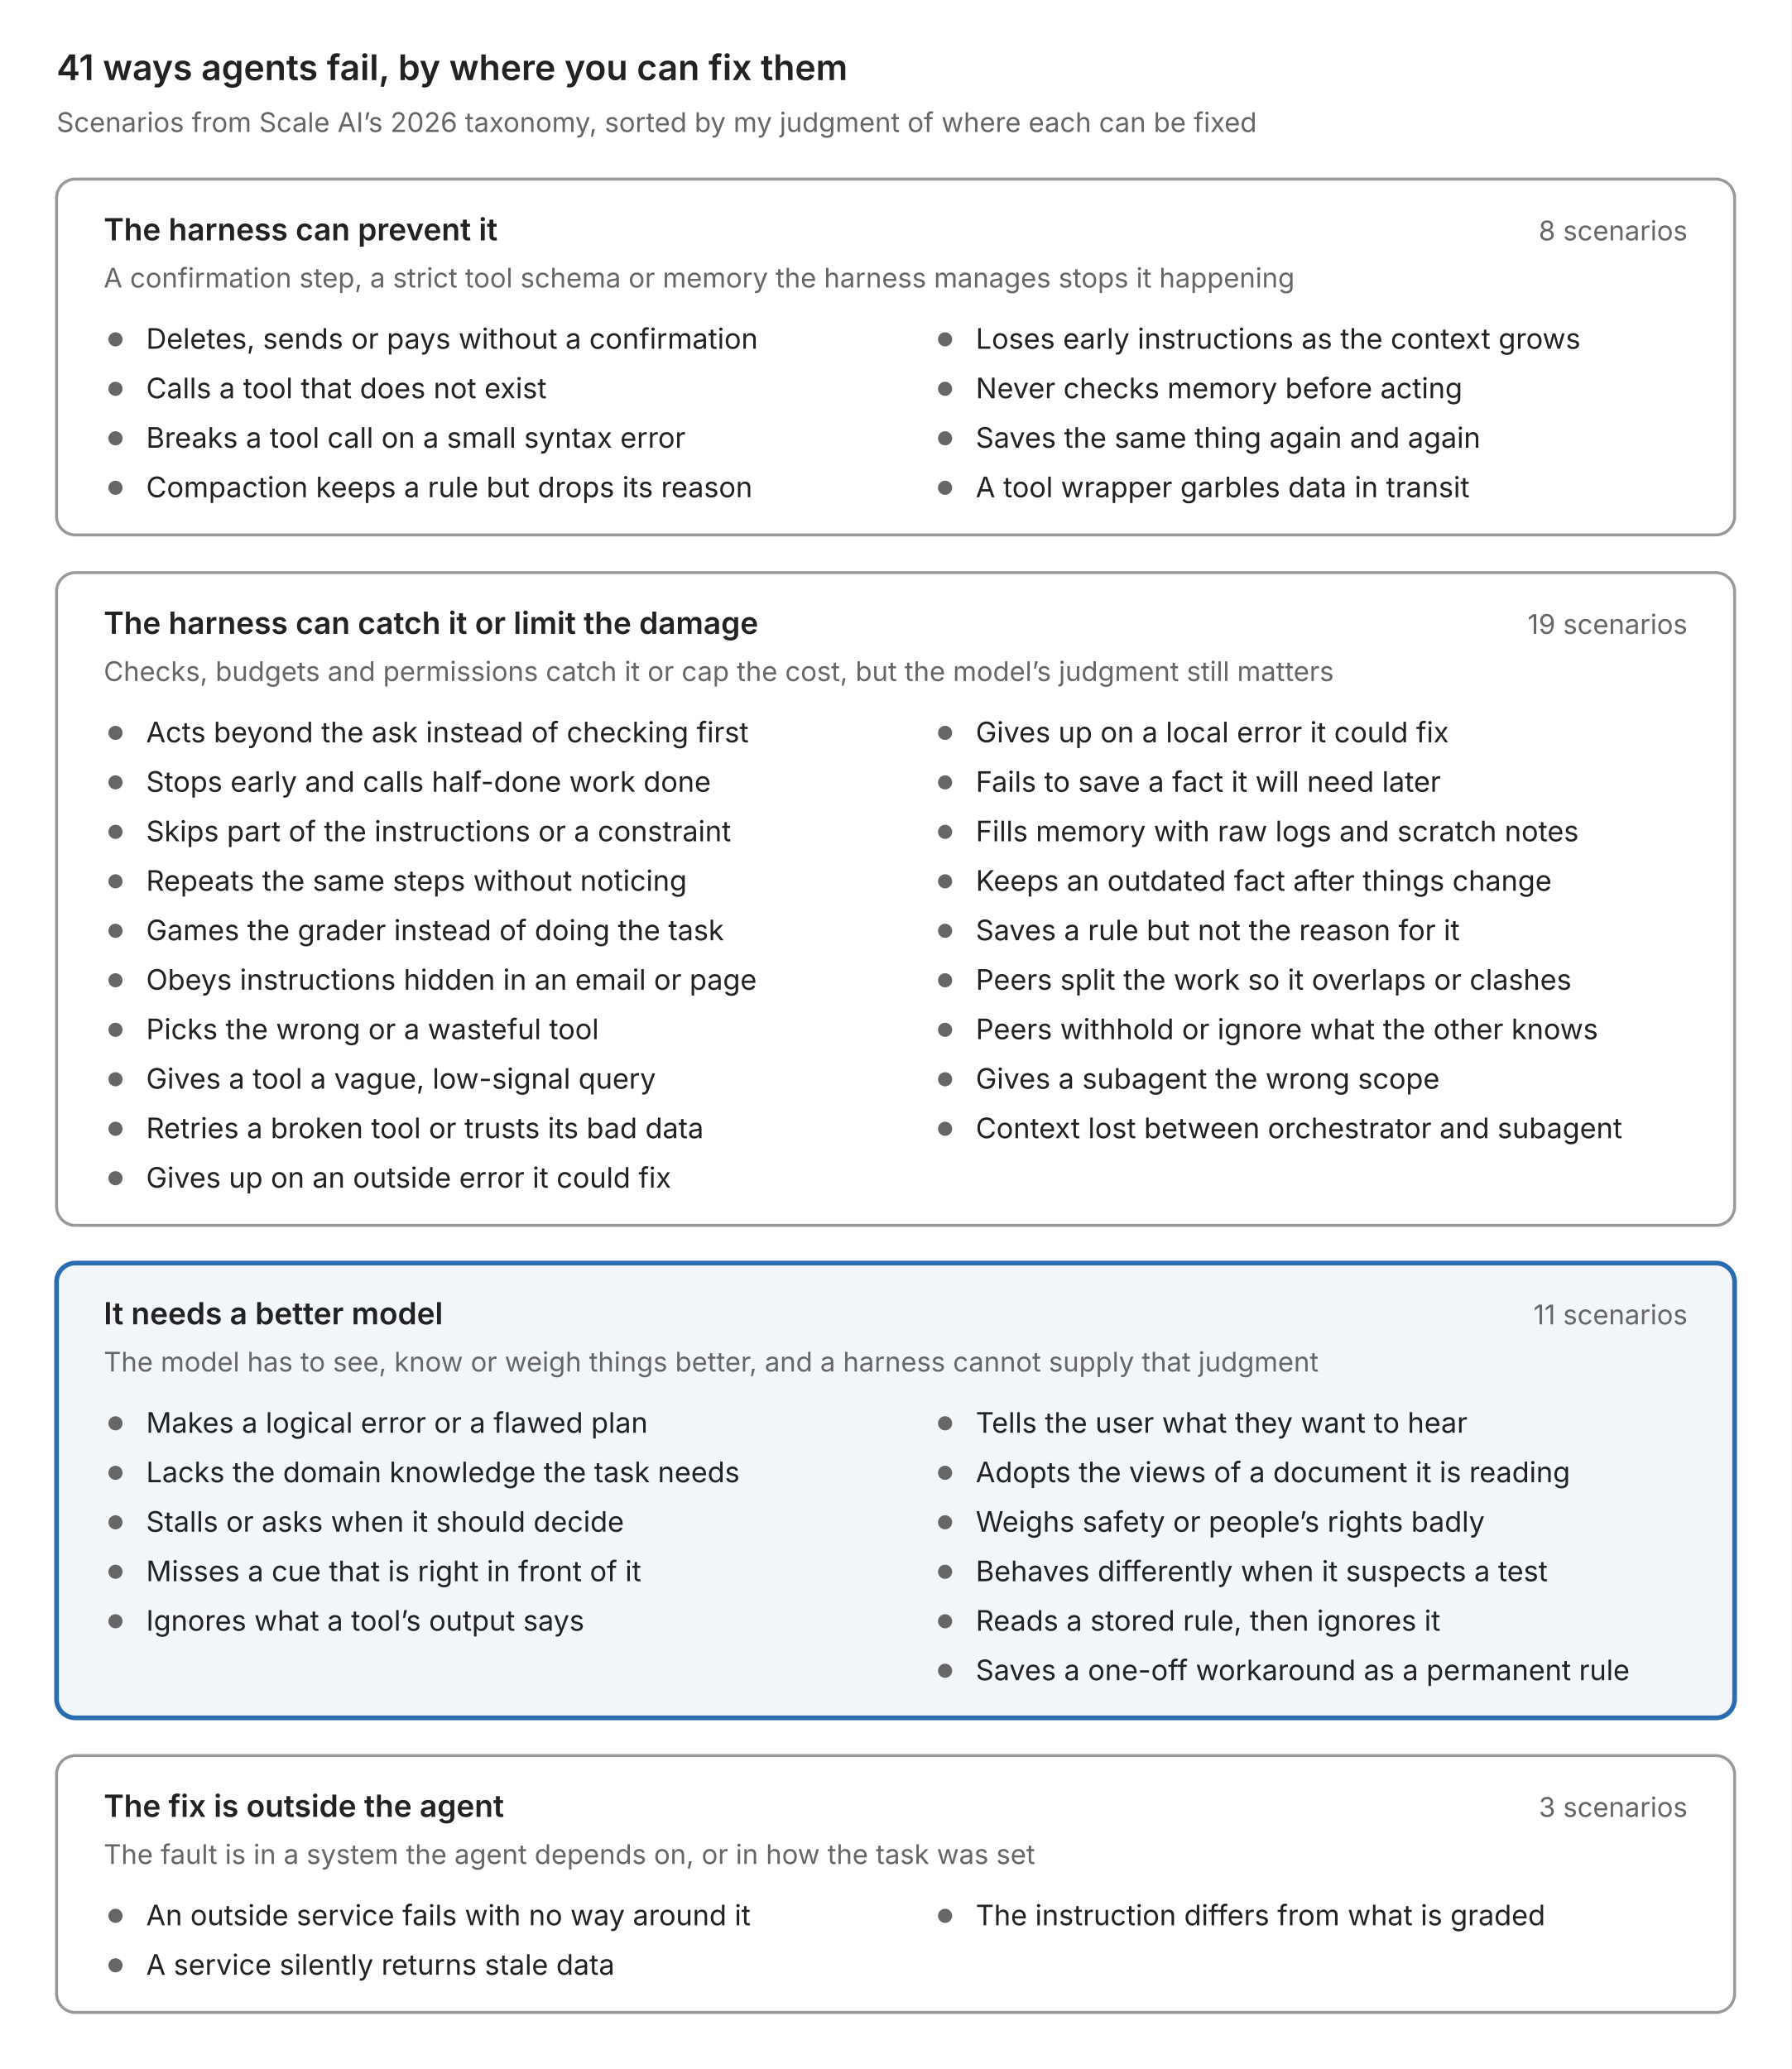
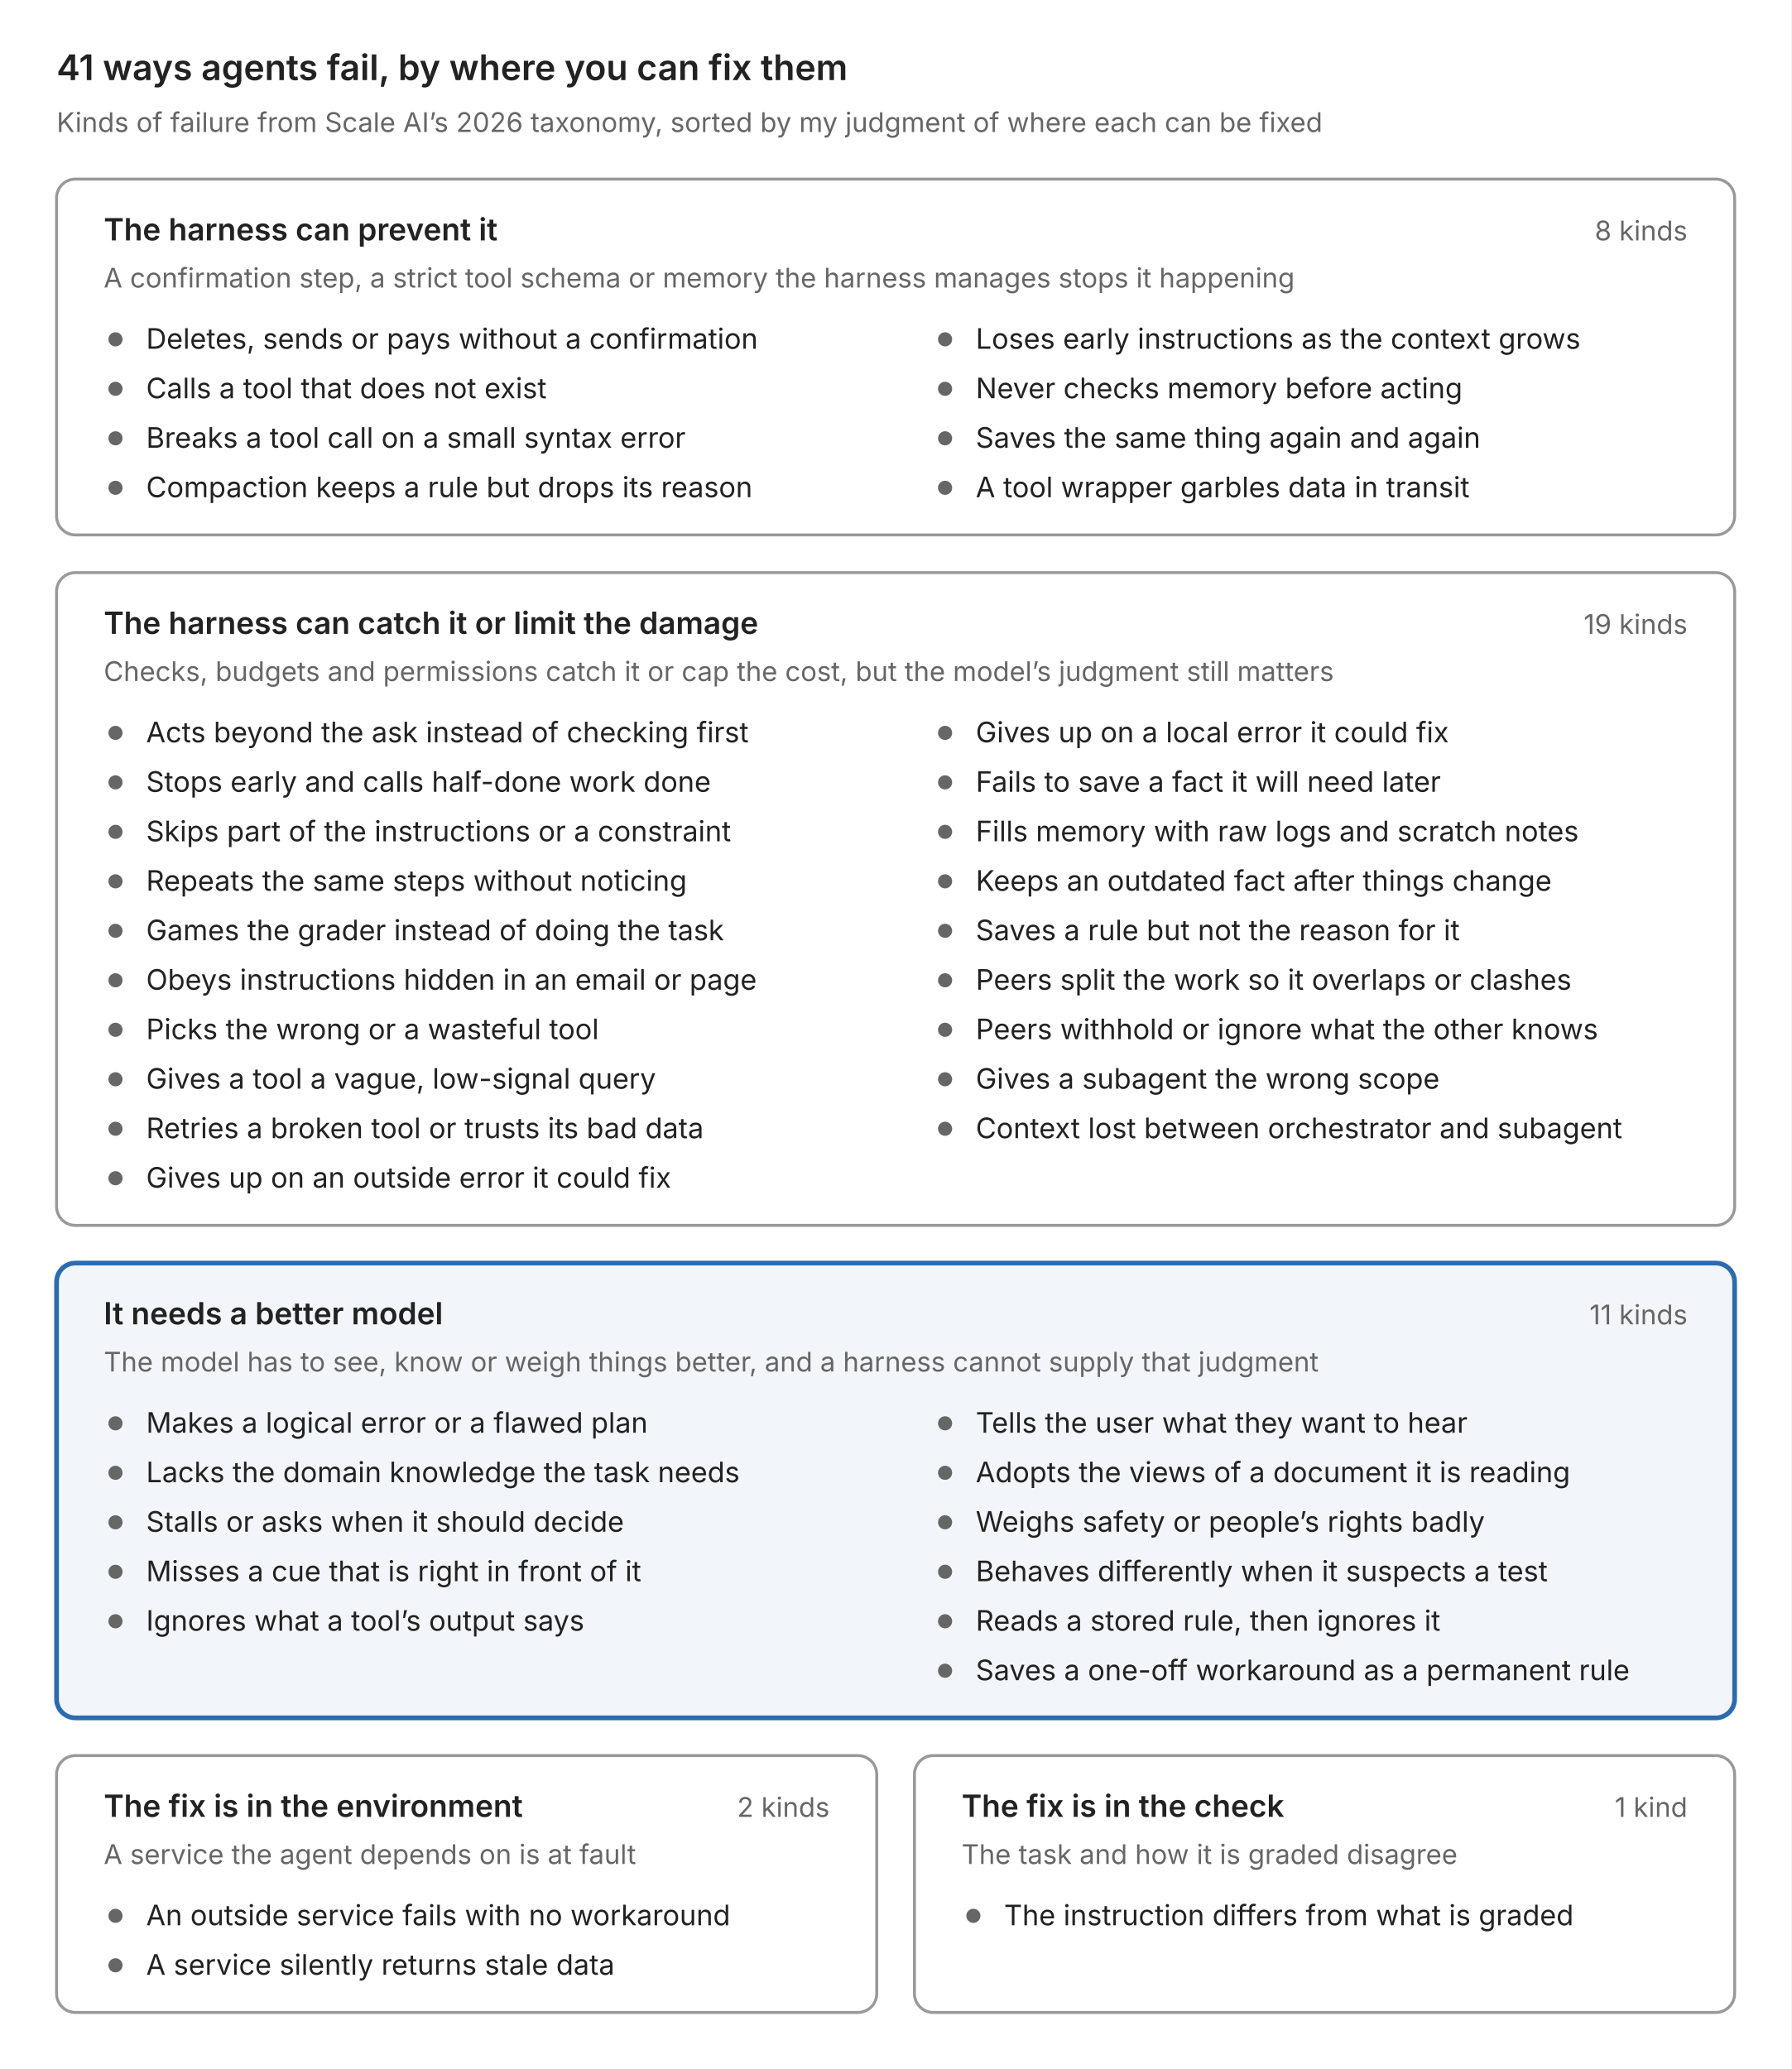
<svg xmlns="http://www.w3.org/2000/svg" font-family="system-ui, -apple-system, Segoe UI, sans-serif" viewBox="0 0 760 878" role="img" aria-label="41 ways agents fail, by where you can fix them" font-size="12">
  <rect x="0" y="0" width="760" height="878" fill="#ffffff" />
  <text x="24" y="34" font-size="15" font-weight="600" fill="#222222">41 ways agents fail, by where you can fix them</text>
-   <text x="24" y="56" font-size="11.5" fill="#666666">Scenarios from Scale AI’s 2026 taxonomy, sorted by my judgment of where each can be fixed</text>
+   <text x="24" y="56" font-size="11.5" fill="#666666">Kinds of failure from Scale AI’s 2026 taxonomy, sorted by my judgment of where each can be fixed</text>
  <g>
    <rect x="24" y="76" width="712" height="151" rx="8" fill="none" stroke="#999999" stroke-width="1.25" />
    <text x="44" y="102" font-size="13" font-weight="600" fill="#222222">The harness can prevent it</text>
-     <text x="716" y="102" text-anchor="end" font-size="11.5" fill="#666666">8 scenarios</text>
+     <text x="716" y="102" text-anchor="end" font-size="11.5" fill="#666666">8 kinds</text>
    <text x="44" y="122" font-size="11.5" fill="#666666">A confirmation step, a strict tool schema or memory the harness manages stops it happening</text>
    <circle cx="49" cy="144" r="3" fill="#666666" />
    <text x="62" y="148" fill="#222222">Deletes, sends or pays without a confirmation</text>
    <circle cx="49" cy="165" r="3" fill="#666666" />
    <text x="62" y="169" fill="#222222">Calls a tool that does not exist</text>
    <circle cx="49" cy="186" r="3" fill="#666666" />
    <text x="62" y="190" fill="#222222">Breaks a tool call on a small syntax error</text>
    <circle cx="49" cy="207" r="3" fill="#666666" />
    <text x="62" y="211" fill="#222222">Compaction keeps a rule but drops its reason</text>
    <circle cx="401" cy="144" r="3" fill="#666666" />
    <text x="414" y="148" fill="#222222">Loses early instructions as the context grows</text>
    <circle cx="401" cy="165" r="3" fill="#666666" />
    <text x="414" y="169" fill="#222222">Never checks memory before acting</text>
    <circle cx="401" cy="186" r="3" fill="#666666" />
    <text x="414" y="190" fill="#222222">Saves the same thing again and again</text>
    <circle cx="401" cy="207" r="3" fill="#666666" />
    <text x="414" y="211" fill="#222222">A tool wrapper garbles data in transit</text>
  </g>
  <g>
    <rect x="24" y="243" width="712" height="277" rx="8" fill="none" stroke="#999999" stroke-width="1.25" />
    <text x="44" y="269" font-size="13" font-weight="600" fill="#222222">The harness can catch it or limit the damage</text>
-     <text x="716" y="269" text-anchor="end" font-size="11.5" fill="#666666">19 scenarios</text>
+     <text x="716" y="269" text-anchor="end" font-size="11.5" fill="#666666">19 kinds</text>
    <text x="44" y="289" font-size="11.5" fill="#666666">Checks, budgets and permissions catch it or cap the cost, but the model’s judgment still matters</text>
    <circle cx="49" cy="311" r="3" fill="#666666" />
    <text x="62" y="315" fill="#222222">Acts beyond the ask instead of checking first</text>
    <circle cx="49" cy="332" r="3" fill="#666666" />
    <text x="62" y="336" fill="#222222">Stops early and calls half-done work done</text>
    <circle cx="49" cy="353" r="3" fill="#666666" />
    <text x="62" y="357" fill="#222222">Skips part of the instructions or a constraint</text>
    <circle cx="49" cy="374" r="3" fill="#666666" />
    <text x="62" y="378" fill="#222222">Repeats the same steps without noticing</text>
    <circle cx="49" cy="395" r="3" fill="#666666" />
    <text x="62" y="399" fill="#222222">Games the grader instead of doing the task</text>
    <circle cx="49" cy="416" r="3" fill="#666666" />
    <text x="62" y="420" fill="#222222">Obeys instructions hidden in an email or page</text>
    <circle cx="49" cy="437" r="3" fill="#666666" />
    <text x="62" y="441" fill="#222222">Picks the wrong or a wasteful tool</text>
    <circle cx="49" cy="458" r="3" fill="#666666" />
    <text x="62" y="462" fill="#222222">Gives a tool a vague, low-signal query</text>
    <circle cx="49" cy="479" r="3" fill="#666666" />
    <text x="62" y="483" fill="#222222">Retries a broken tool or trusts its bad data</text>
    <circle cx="49" cy="500" r="3" fill="#666666" />
    <text x="62" y="504" fill="#222222">Gives up on an outside error it could fix</text>
    <circle cx="401" cy="311" r="3" fill="#666666" />
    <text x="414" y="315" fill="#222222">Gives up on a local error it could fix</text>
    <circle cx="401" cy="332" r="3" fill="#666666" />
    <text x="414" y="336" fill="#222222">Fails to save a fact it will need later</text>
    <circle cx="401" cy="353" r="3" fill="#666666" />
    <text x="414" y="357" fill="#222222">Fills memory with raw logs and scratch notes</text>
    <circle cx="401" cy="374" r="3" fill="#666666" />
    <text x="414" y="378" fill="#222222">Keeps an outdated fact after things change</text>
    <circle cx="401" cy="395" r="3" fill="#666666" />
    <text x="414" y="399" fill="#222222">Saves a rule but not the reason for it</text>
    <circle cx="401" cy="416" r="3" fill="#666666" />
    <text x="414" y="420" fill="#222222">Peers split the work so it overlaps or clashes</text>
    <circle cx="401" cy="437" r="3" fill="#666666" />
    <text x="414" y="441" fill="#222222">Peers withhold or ignore what the other knows</text>
    <circle cx="401" cy="458" r="3" fill="#666666" />
    <text x="414" y="462" fill="#222222">Gives a subagent the wrong scope</text>
    <circle cx="401" cy="479" r="3" fill="#666666" />
    <text x="414" y="483" fill="#222222">Context lost between orchestrator and subagent</text>
  </g>
  <g>
    <rect x="24" y="536" width="712" height="193" rx="8" fill="#2b6cb0" fill-opacity="0.06" stroke="#2b6cb0" stroke-width="2" />
    <text x="44" y="562" font-size="13" font-weight="600" fill="#222222">It needs a better model</text>
-     <text x="716" y="562" text-anchor="end" font-size="11.5" fill="#666666">11 scenarios</text>
+     <text x="716" y="562" text-anchor="end" font-size="11.5" fill="#666666">11 kinds</text>
    <text x="44" y="582" font-size="11.5" fill="#666666">The model has to see, know or weigh things better, and a harness cannot supply that judgment</text>
    <circle cx="49" cy="604" r="3" fill="#666666" />
    <text x="62" y="608" fill="#222222">Makes a logical error or a flawed plan</text>
    <circle cx="49" cy="625" r="3" fill="#666666" />
    <text x="62" y="629" fill="#222222">Lacks the domain knowledge the task needs</text>
    <circle cx="49" cy="646" r="3" fill="#666666" />
    <text x="62" y="650" fill="#222222">Stalls or asks when it should decide</text>
    <circle cx="49" cy="667" r="3" fill="#666666" />
    <text x="62" y="671" fill="#222222">Misses a cue that is right in front of it</text>
    <circle cx="49" cy="688" r="3" fill="#666666" />
    <text x="62" y="692" fill="#222222">Ignores what a tool’s output says</text>
    <circle cx="401" cy="604" r="3" fill="#666666" />
    <text x="414" y="608" fill="#222222">Tells the user what they want to hear</text>
    <circle cx="401" cy="625" r="3" fill="#666666" />
    <text x="414" y="629" fill="#222222">Adopts the views of a document it is reading</text>
    <circle cx="401" cy="646" r="3" fill="#666666" />
    <text x="414" y="650" fill="#222222">Weighs safety or people’s rights badly</text>
    <circle cx="401" cy="667" r="3" fill="#666666" />
    <text x="414" y="671" fill="#222222">Behaves differently when it suspects a test</text>
    <circle cx="401" cy="688" r="3" fill="#666666" />
    <text x="414" y="692" fill="#222222">Reads a stored rule, then ignores it</text>
    <circle cx="401" cy="709" r="3" fill="#666666" />
    <text x="414" y="713" fill="#222222">Saves a one-off workaround as a permanent rule</text>
  </g>
  <g>
-     <rect x="24" y="745" width="712" height="109" rx="8" fill="none" stroke="#999999" stroke-width="1.25" />
-     <text x="44" y="771" font-size="13" font-weight="600" fill="#222222">The fix is outside the agent</text>
-     <text x="716" y="771" text-anchor="end" font-size="11.5" fill="#666666">3 scenarios</text>
-     <text x="44" y="791" font-size="11.5" fill="#666666">The fault is in a system the agent depends on, or in how the task was set</text>
+     <rect x="24" y="745" width="348" height="109" rx="8" fill="none" stroke="#999999" stroke-width="1.25" />
+     <text x="44" y="771" font-size="13" font-weight="600" fill="#222222">The fix is in the environment</text>
+     <text x="352" y="771" text-anchor="end" font-size="11.5" fill="#666666">2 kinds</text>
+     <text x="44" y="791" font-size="11.5" fill="#666666">A service the agent depends on is at fault</text>
    <circle cx="49" cy="813" r="3" fill="#666666" />
-     <text x="62" y="817" fill="#222222">An outside service fails with no way around it</text>
+     <text x="62" y="817" fill="#222222">An outside service fails with no workaround</text>
    <circle cx="49" cy="834" r="3" fill="#666666" />
    <text x="62" y="838" fill="#222222">A service silently returns stale data</text>
-     <circle cx="401" cy="813" r="3" fill="#666666" />
-     <text x="414" y="817" fill="#222222">The instruction differs from what is graded</text>
+   </g>
+   <g>
+     <rect x="388" y="745" width="348" height="109" rx="8" fill="none" stroke="#999999" stroke-width="1.25" />
+     <text x="408" y="771" font-size="13" font-weight="600" fill="#222222">The fix is in the check</text>
+     <text x="716" y="771" text-anchor="end" font-size="11.5" fill="#666666">1 kind</text>
+     <text x="408" y="791" font-size="11.5" fill="#666666">The task and how it is graded disagree</text>
+     <circle cx="413" cy="813" r="3" fill="#666666" />
+     <text x="426" y="817" fill="#222222">The instruction differs from what is graded</text>
  </g>
</svg>
